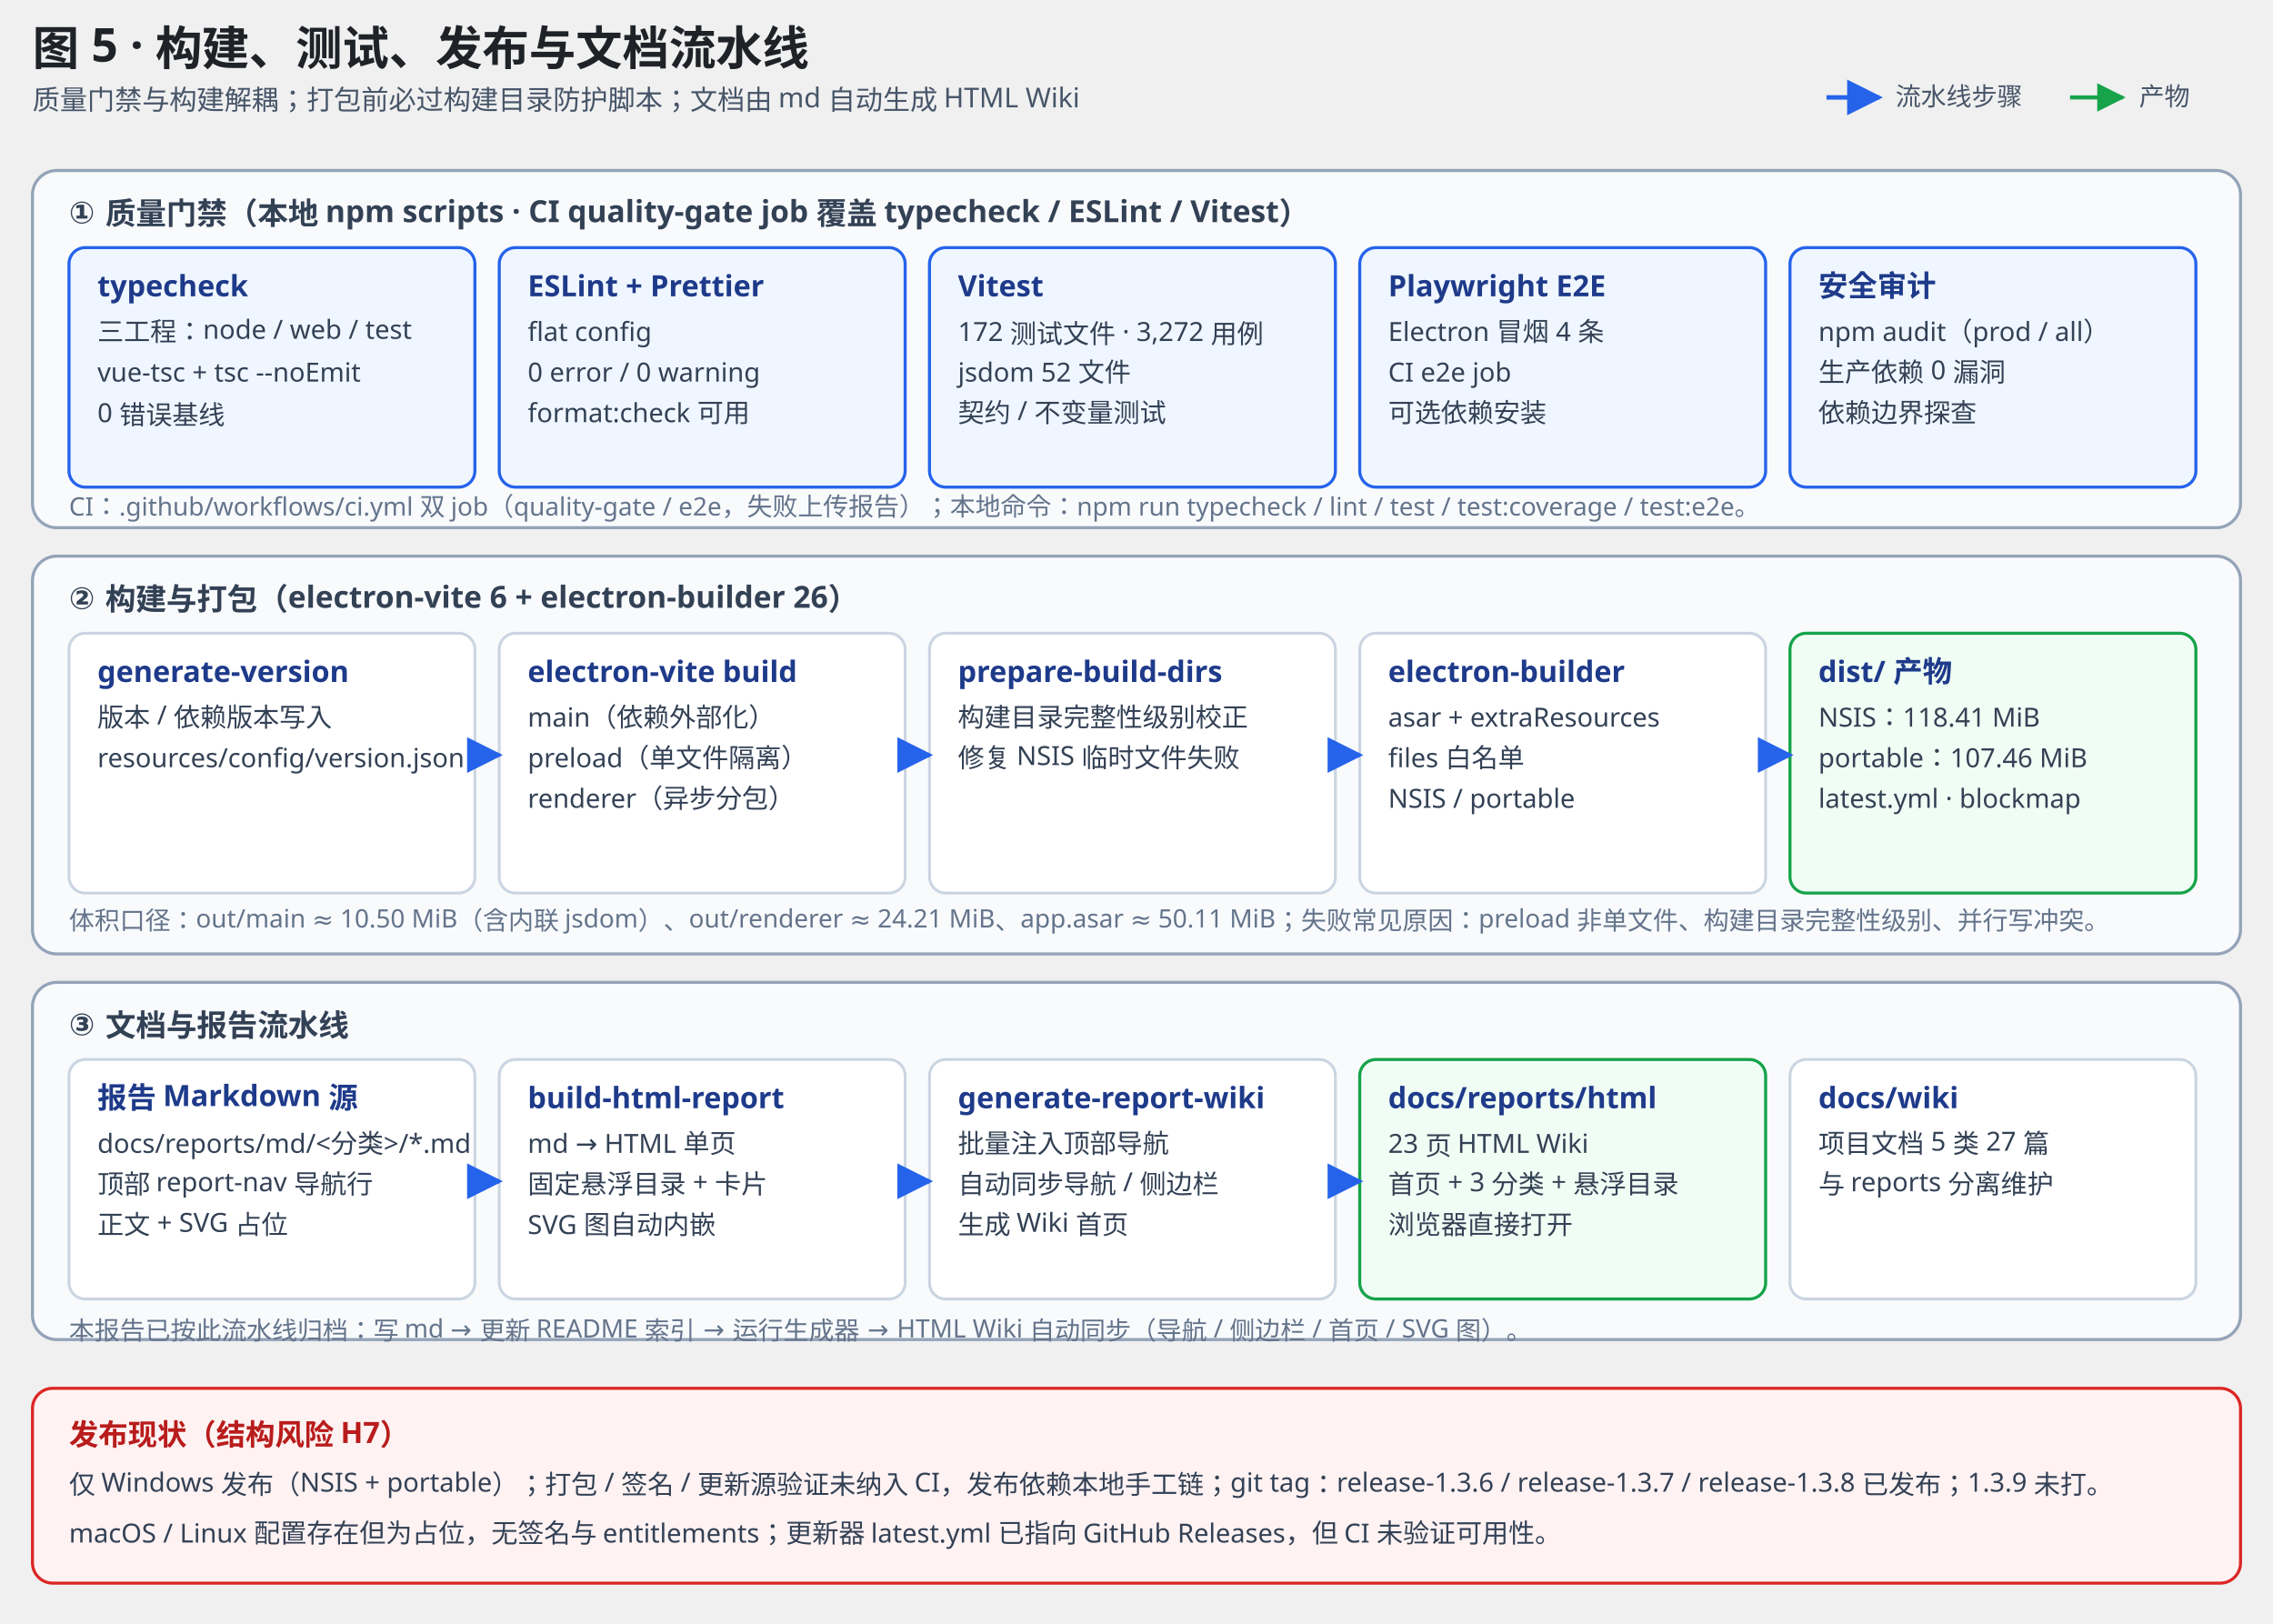
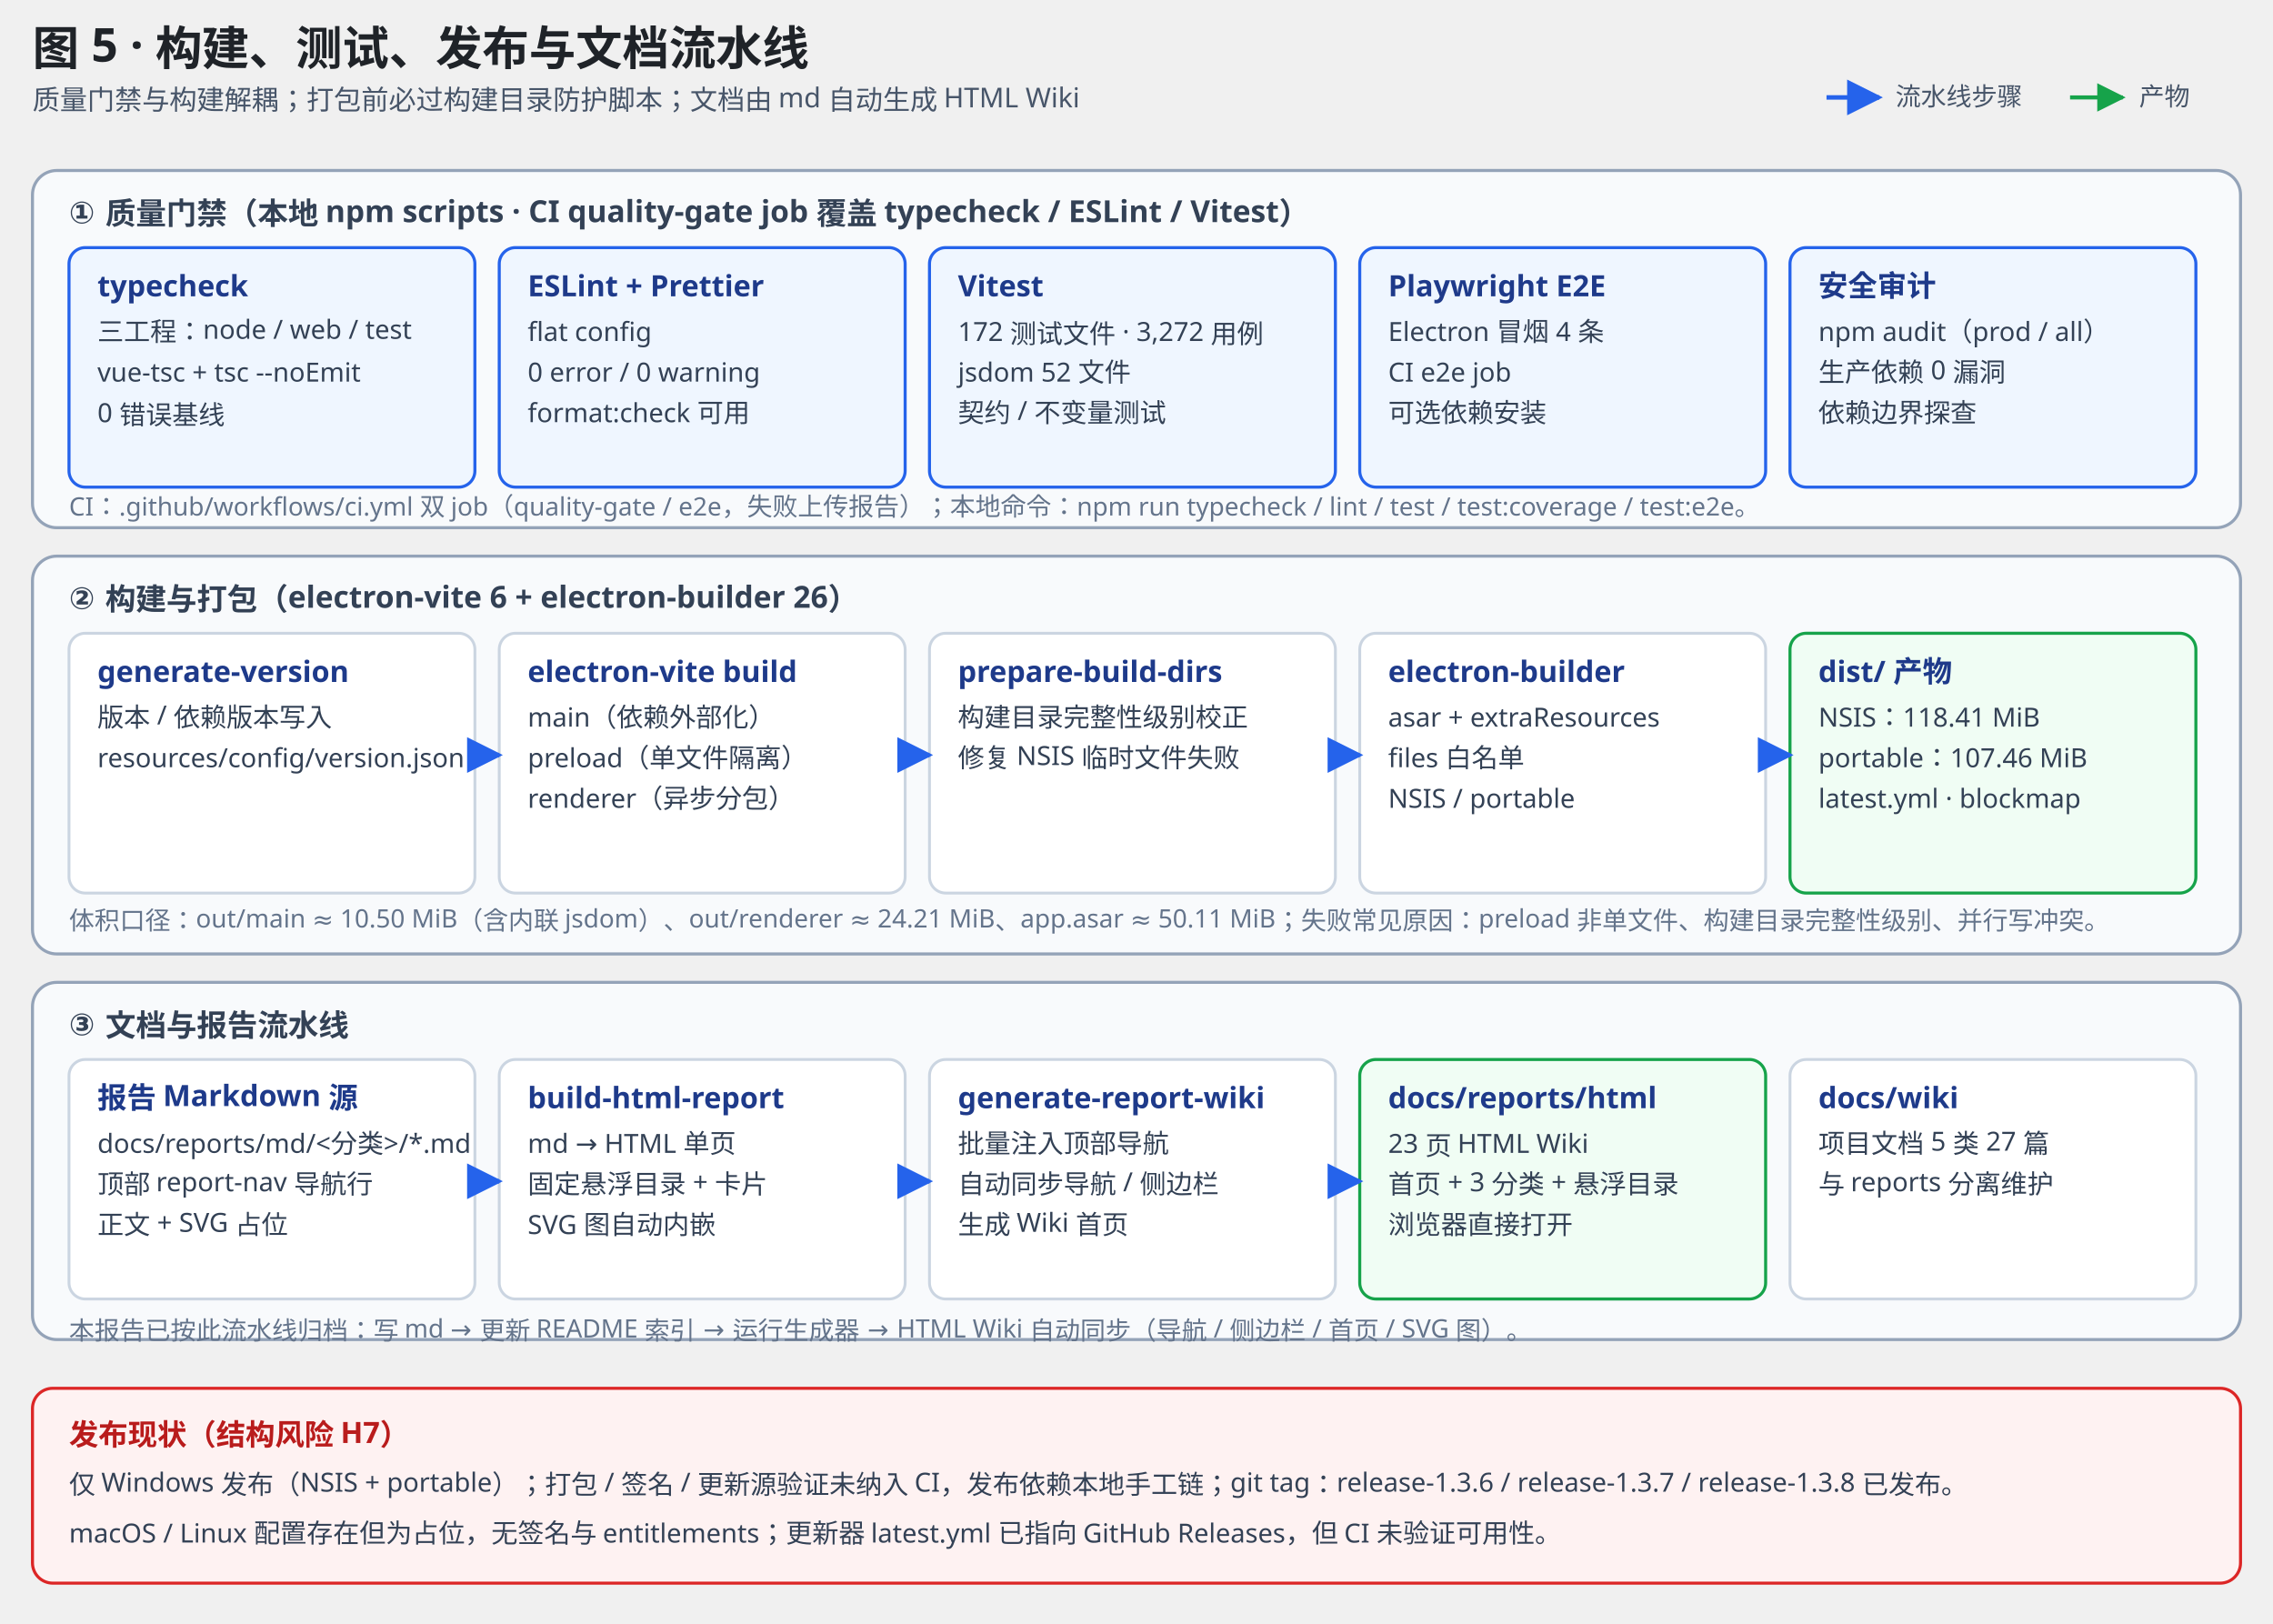
<svg xmlns="http://www.w3.org/2000/svg" viewBox="0 0 1120 800" width="1120" height="800" role="img" aria-label="构建测试发布与文档流水线">
  <defs>
    <marker id="b-ar" viewBox="0 0 10 10" refX="9" refY="5" markerWidth="8" markerHeight="8" orient="auto-start-reverse">
      <path d="M 0 0 L 10 5 L 0 10 z" fill="#2563eb" />
    </marker>
    <marker id="b-arg" viewBox="0 0 10 10" refX="9" refY="5" markerWidth="7" markerHeight="7" orient="auto-start-reverse">
      <path d="M 0 0 L 10 5 L 0 10 z" fill="#16a34a" />
    </marker>
    <style>
      text { font-family: "Segoe UI", "Microsoft YaHei", sans-serif; fill: #1f2328; }
      .title { font-size: 23px; font-weight: 700; }
      .sub { font-size: 13.5px; fill: #475569; }
      .legend { font-size: 12.5px; fill: #475569; }
      .lane { fill: #f8fafc; stroke: #94a3b8; stroke-width: 1.5; rx: 12; }
      .lanetitle { font-size: 15px; font-weight: 700; fill: #334155; }
      .card { fill: #ffffff; stroke: #cbd5e1; stroke-width: 1.4; rx: 8; }
      .gate { fill: #eff6ff; stroke: #2563eb; stroke-width: 1.5; rx: 8; }
      .out { fill: #f0fdf4; stroke: #16a34a; stroke-width: 1.5; rx: 8; }
      .ctitle { font-size: 14.5px; font-weight: 700; fill: #1e3a8a; }
      .cdesc { font-size: 13px; fill: #334155; }
      .note { font-size: 12.5px; fill: #64748b; }
      .flow { stroke: #2563eb; stroke-width: 2.2; fill: none; }
      .flowg { stroke: #16a34a; stroke-width: 2; fill: none; }
    </style>
  </defs>
  <text x="16" y="32" class="title">图 5 · 构建、测试、发布与文档流水线</text>
  <text x="16" y="54" class="sub">质量门禁与构建解耦；打包前必过构建目录防护脚本；文档由 md 自动生成 HTML Wiki</text>
  <line x1="900" y1="48" x2="926" y2="48" class="flow" marker-end="url(#b-ar)" />
  <text x="934" y="52" class="legend">流水线步骤</text>
  <line x1="1020" y1="48" x2="1046" y2="48" class="flowg" marker-end="url(#b-arg)" />
  <text x="1054" y="52" class="legend">产物</text>
  <rect x="16" y="84" width="1088" height="176" class="lane" />
  <text x="34" y="110" class="lanetitle">① 质量门禁（本地 npm scripts · CI quality-gate job 覆盖 typecheck / ESLint / Vitest）</text>
  <rect x="34" y="122" width="200" height="118" class="gate" />
  <text x="48" y="146" class="ctitle">typecheck</text>
  <text x="48" y="168" class="cdesc">三工程：node / web / test</text>
  <text x="48" y="188" class="cdesc">vue-tsc + tsc --noEmit</text>
  <text x="48" y="208" class="cdesc">0 错误基线</text>
  <rect x="246" y="122" width="200" height="118" class="gate" />
  <text x="260" y="146" class="ctitle">ESLint + Prettier</text>
  <text x="260" y="168" class="cdesc">flat config</text>
  <text x="260" y="188" class="cdesc">0 error / 0 warning</text>
  <text x="260" y="208" class="cdesc">format:check 可用</text>
  <rect x="458" y="122" width="200" height="118" class="gate" />
  <text x="472" y="146" class="ctitle">Vitest</text>
  <text x="472" y="168" class="cdesc">172 测试文件 · 3,272 用例</text>
  <text x="472" y="188" class="cdesc">jsdom 52 文件</text>
  <text x="472" y="208" class="cdesc">契约 / 不变量测试</text>
  <rect x="670" y="122" width="200" height="118" class="gate" />
  <text x="684" y="146" class="ctitle">Playwright E2E</text>
  <text x="684" y="168" class="cdesc">Electron 冒烟 4 条</text>
  <text x="684" y="188" class="cdesc">CI e2e job</text>
  <text x="684" y="208" class="cdesc">可选依赖安装</text>
  <rect x="882" y="122" width="200" height="118" class="gate" />
  <text x="896" y="146" class="ctitle">安全审计</text>
  <text x="896" y="168" class="cdesc">npm audit（prod / all）</text>
  <text x="896" y="188" class="cdesc">生产依赖 0 漏洞</text>
  <text x="896" y="208" class="cdesc">依赖边界探查</text>
  <text x="34" y="254" class="note">CI：.github/workflows/ci.yml 双 job（quality-gate / e2e，失败上传报告）；本地命令：npm run typecheck / lint / test / test:coverage / test:e2e。</text>
  <rect x="16" y="274" width="1088" height="196" class="lane" />
  <text x="34" y="300" class="lanetitle">② 构建与打包（electron-vite 6 + electron-builder 26）</text>
  <rect x="34" y="312" width="200" height="128" class="card" />
  <text x="48" y="336" class="ctitle">generate-version</text>
  <text x="48" y="358" class="cdesc">版本 / 依赖版本写入</text>
  <text x="48" y="378" class="cdesc">resources/config/version.json</text>
  <rect x="246" y="312" width="200" height="128" class="card" />
  <text x="260" y="336" class="ctitle">electron-vite build</text>
  <text x="260" y="358" class="cdesc">main（依赖外部化）</text>
  <text x="260" y="378" class="cdesc">preload（单文件隔离）</text>
  <text x="260" y="398" class="cdesc">renderer（异步分包）</text>
  <rect x="458" y="312" width="200" height="128" class="card" />
  <text x="472" y="336" class="ctitle">prepare-build-dirs</text>
  <text x="472" y="358" class="cdesc">构建目录完整性级别校正</text>
  <text x="472" y="378" class="cdesc">修复 NSIS 临时文件失败</text>
  <rect x="670" y="312" width="200" height="128" class="card" />
  <text x="684" y="336" class="ctitle">electron-builder</text>
  <text x="684" y="358" class="cdesc">asar + extraResources</text>
  <text x="684" y="378" class="cdesc">files 白名单</text>
  <text x="684" y="398" class="cdesc">NSIS / portable</text>
  <rect x="882" y="312" width="200" height="128" class="out" />
  <text x="896" y="336" class="ctitle">dist/ 产物</text>
  <text x="896" y="358" class="cdesc">NSIS：118.41 MiB</text>
  <text x="896" y="378" class="cdesc">portable：107.46 MiB</text>
  <text x="896" y="398" class="cdesc">latest.yml · blockmap</text>
  <line x1="234" y1="372" x2="246" y2="372" class="flow" marker-end="url(#b-ar)" />
  <line x1="446" y1="372" x2="458" y2="372" class="flow" marker-end="url(#b-ar)" />
  <line x1="658" y1="372" x2="670" y2="372" class="flow" marker-end="url(#b-ar)" />
  <line x1="870" y1="372" x2="882" y2="372" class="flow" marker-end="url(#b-ar)" />
  <text x="34" y="458" class="note">体积口径：out/main ≈ 10.50 MiB（含内联 jsdom）、out/renderer ≈ 24.21 MiB、app.asar ≈ 50.11 MiB；失败常见原因：preload 非单文件、构建目录完整性级别、并行写冲突。</text>
  <rect x="16" y="484" width="1088" height="176" class="lane" />
  <text x="34" y="510" class="lanetitle">③ 文档与报告流水线</text>
  <rect x="34" y="522" width="200" height="118" class="card" />
  <text x="48" y="546" class="ctitle">报告 Markdown 源</text>
  <text x="48" y="568" class="cdesc">docs/reports/md/&lt;分类&gt;/*.md</text>
  <text x="48" y="588" class="cdesc">顶部 report-nav 导航行</text>
  <text x="48" y="608" class="cdesc">正文 + SVG 占位</text>
  <rect x="246" y="522" width="200" height="118" class="card" />
  <text x="260" y="546" class="ctitle">build-html-report</text>
  <text x="260" y="568" class="cdesc">md → HTML 单页</text>
  <text x="260" y="588" class="cdesc">固定悬浮目录 + 卡片</text>
  <text x="260" y="608" class="cdesc">SVG 图自动内嵌</text>
  <rect x="458" y="522" width="200" height="118" class="card" />
  <text x="472" y="546" class="ctitle">generate-report-wiki</text>
  <text x="472" y="568" class="cdesc">批量注入顶部导航</text>
  <text x="472" y="588" class="cdesc">自动同步导航 / 侧边栏</text>
  <text x="472" y="608" class="cdesc">生成 Wiki 首页</text>
  <rect x="670" y="522" width="200" height="118" class="out" />
  <text x="684" y="546" class="ctitle">docs/reports/html</text>
  <text x="684" y="568" class="cdesc">23 页 HTML Wiki</text>
  <text x="684" y="588" class="cdesc">首页 + 3 分类 + 悬浮目录</text>
  <text x="684" y="608" class="cdesc">浏览器直接打开</text>
  <rect x="882" y="522" width="200" height="118" class="card" />
  <text x="896" y="546" class="ctitle">docs/wiki</text>
  <text x="896" y="568" class="cdesc">项目文档 5 类 27 篇</text>
  <text x="896" y="588" class="cdesc">与 reports 分离维护</text>
  <line x1="234" y1="582" x2="246" y2="582" class="flow" marker-end="url(#b-ar)" />
  <line x1="446" y1="582" x2="458" y2="582" class="flow" marker-end="url(#b-ar)" />
  <line x1="658" y1="582" x2="670" y2="582" class="flow" marker-end="url(#b-ar)" />
  <text x="34" y="660" class="note">本报告已按此流水线归档：写 md → 更新 README 索引 → 运行生成器 → HTML Wiki 自动同步（导航 / 侧边栏 / 首页 / SVG 图）。</text>
  <rect x="16" y="684" width="1088" height="96" rx="10" fill="#fef2f2" stroke="#dc2626" stroke-width="1.5" />
  <text x="34" y="712" class="ctitle" style="fill:#b91c1c">发布现状（结构风险 H7）</text>
-   <text x="34" y="736" class="cdesc">仅 Windows 发布（NSIS + portable）；打包 / 签名 / 更新源验证未纳入 CI，发布依赖本地手工链；git tag：release-1.3.6 / release-1.3.7 / release-1.3.8 已发布；1.3.9 未打。</text>
+   <text x="34" y="736" class="cdesc">仅 Windows 发布（NSIS + portable）；打包 / 签名 / 更新源验证未纳入 CI，发布依赖本地手工链；git tag：release-1.3.6 / release-1.3.7 / release-1.3.8 已发布。</text>
  <text x="34" y="760" class="cdesc">macOS / Linux 配置存在但为占位，无签名与 entitlements；更新器 latest.yml 已指向 GitHub Releases，但 CI 未验证可用性。</text>
  <rect x="16" y="786" width="1088" height="0" fill="none" />
</svg>
